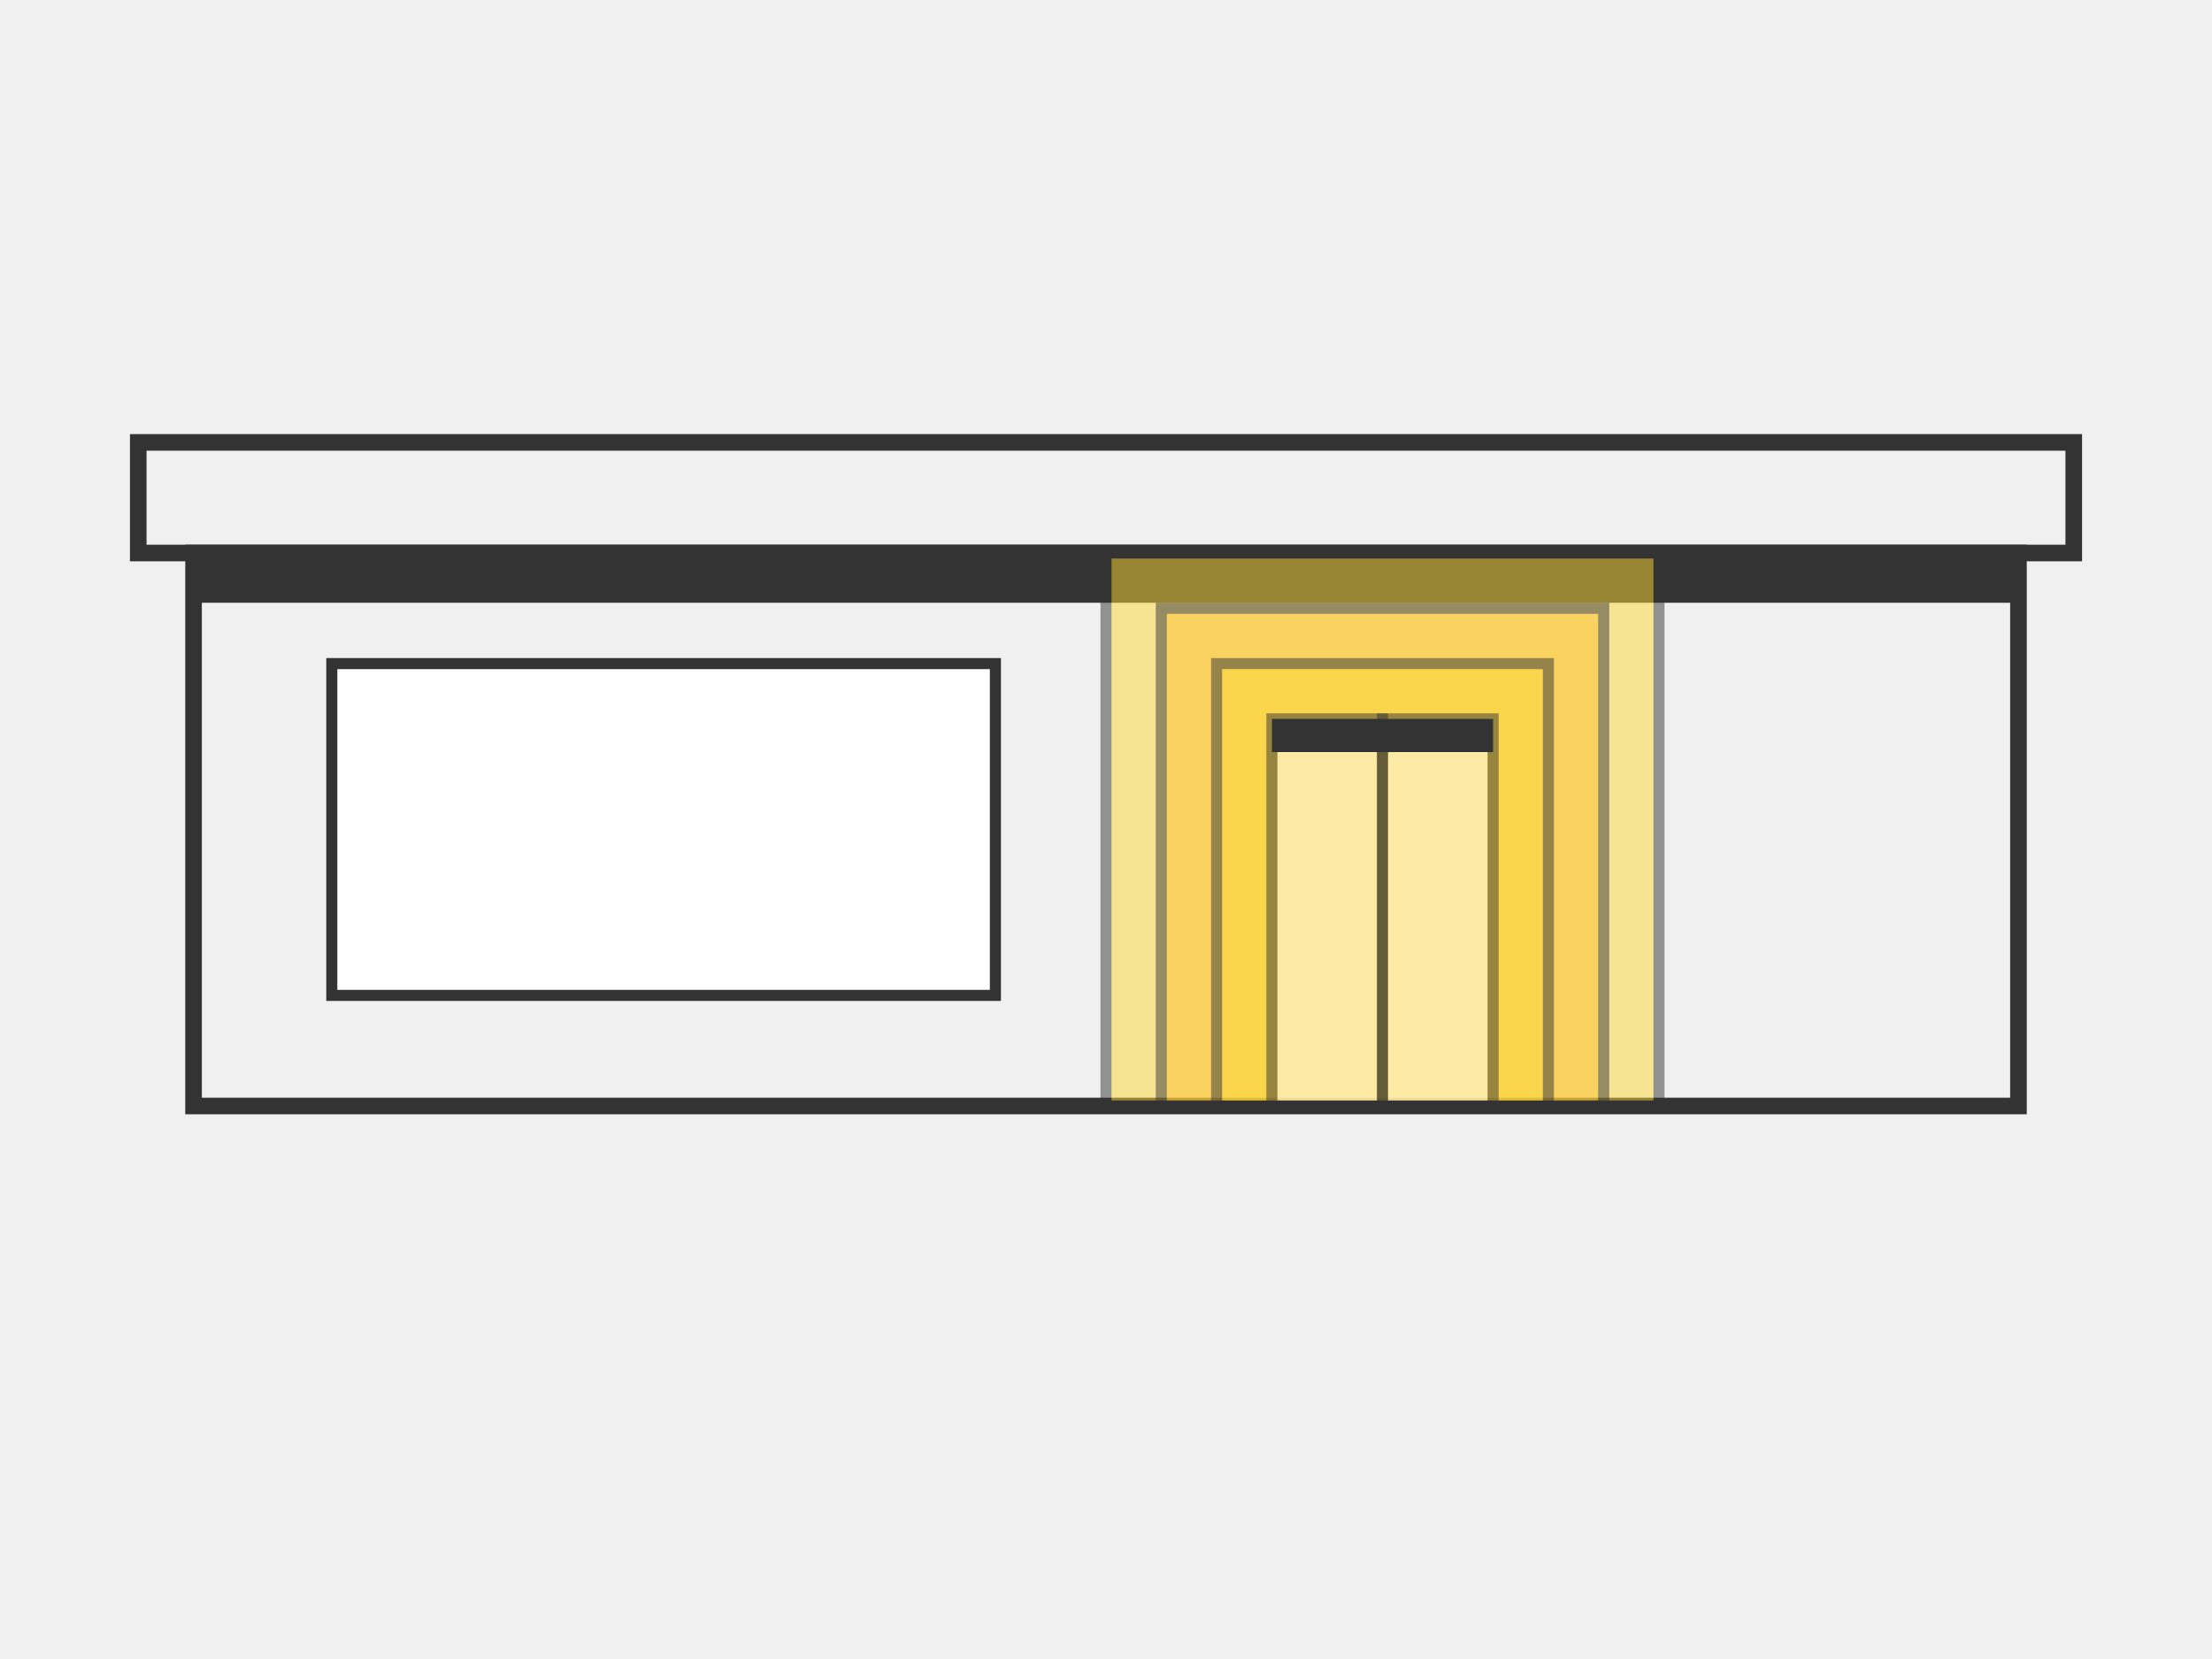
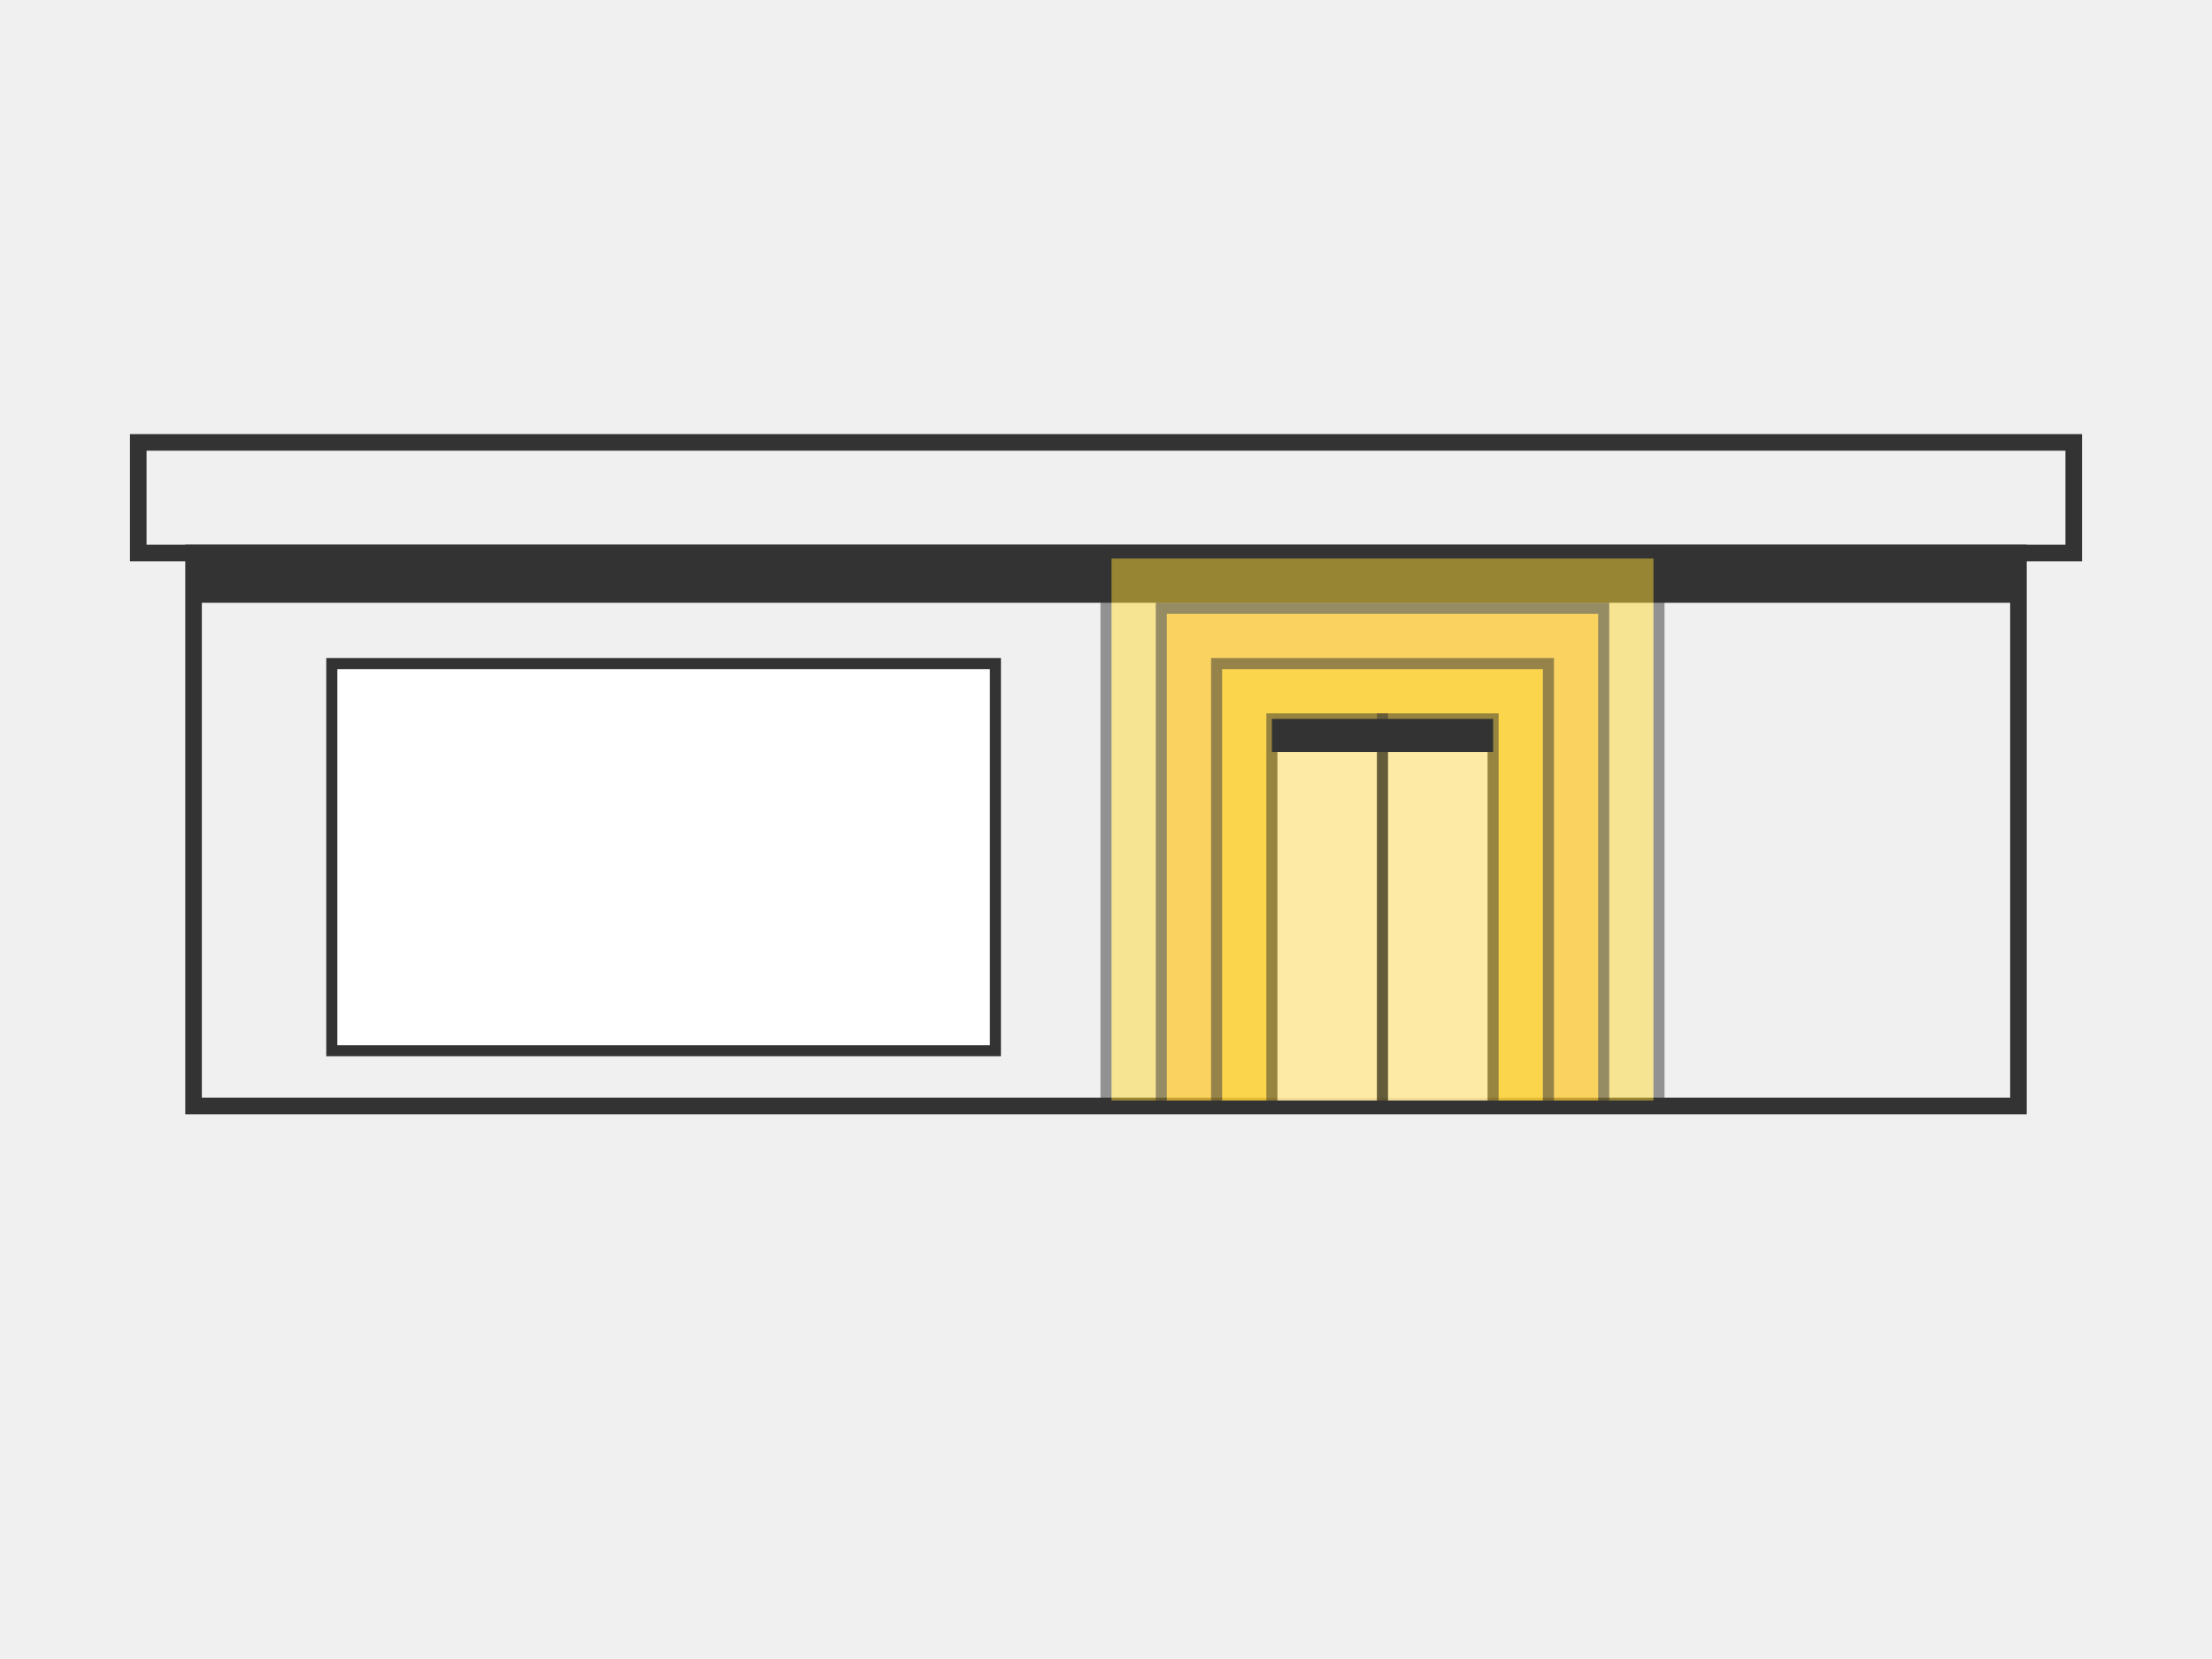
<svg xmlns="http://www.w3.org/2000/svg" xmlns:xlink="http://www.w3.org/1999/xlink" width="400" height="300" viewBox="0 0 400 300" preserveAspectRatio="xMinYMin meet">
  <defs>
    <g id="window" fill="#fff" stroke="#333" stroke-width="2">
-       <path d="M0,0 L120,0 L120,60 L0,60 Z" />
+       <path d="M0,0 L120,0 L120,70 L0,70 Z" />
    </g>
  </defs>
  <path d="M35,200 L35,100 L365,100 L365,200 L35,200 Z" fill="none" stroke-width="3" stroke="#333" />
  <path d="M35,100 L25,100 L25,80 L375,80 L375,100 Z" fill="none" stroke-width="3" stroke="#333" />
  <path d="M36,105 L364,105" fill="none" stroke-width="8" stroke="#333" />
  <path d="M200,200 L200,100 L300,100 L300,200 Z" opacity="0.5" fill="#fdd835" stroke-width="2" stroke="#333" />
  <path d="M210,200 L210,110 L290,110 L290,200 Z" opacity="0.5" fill="#fbc02d" stroke-width="2" stroke="#333" />
  <path d="M220,200 L220,120 L280,120 L280,200 Z" opacity="0.5" fill="#fdd835" stroke-width="2" stroke="#333" />
  <path d="M230,200 L230,130 L250,130 L250,200 Z" opacity="0.5" fill="#fff" stroke-width="2" stroke="#333" />
  <path d="M250,200 L250,130 L270,130 L270,200 Z" opacity="0.5" fill="#fff" stroke-width="2" stroke="#333" />
  <path d="M230,133 L270,133" opacity="1" fill="none" stroke-width="6" stroke="#333" />
  <use x="60" y="120" xlink:href="#window" />
</svg>
